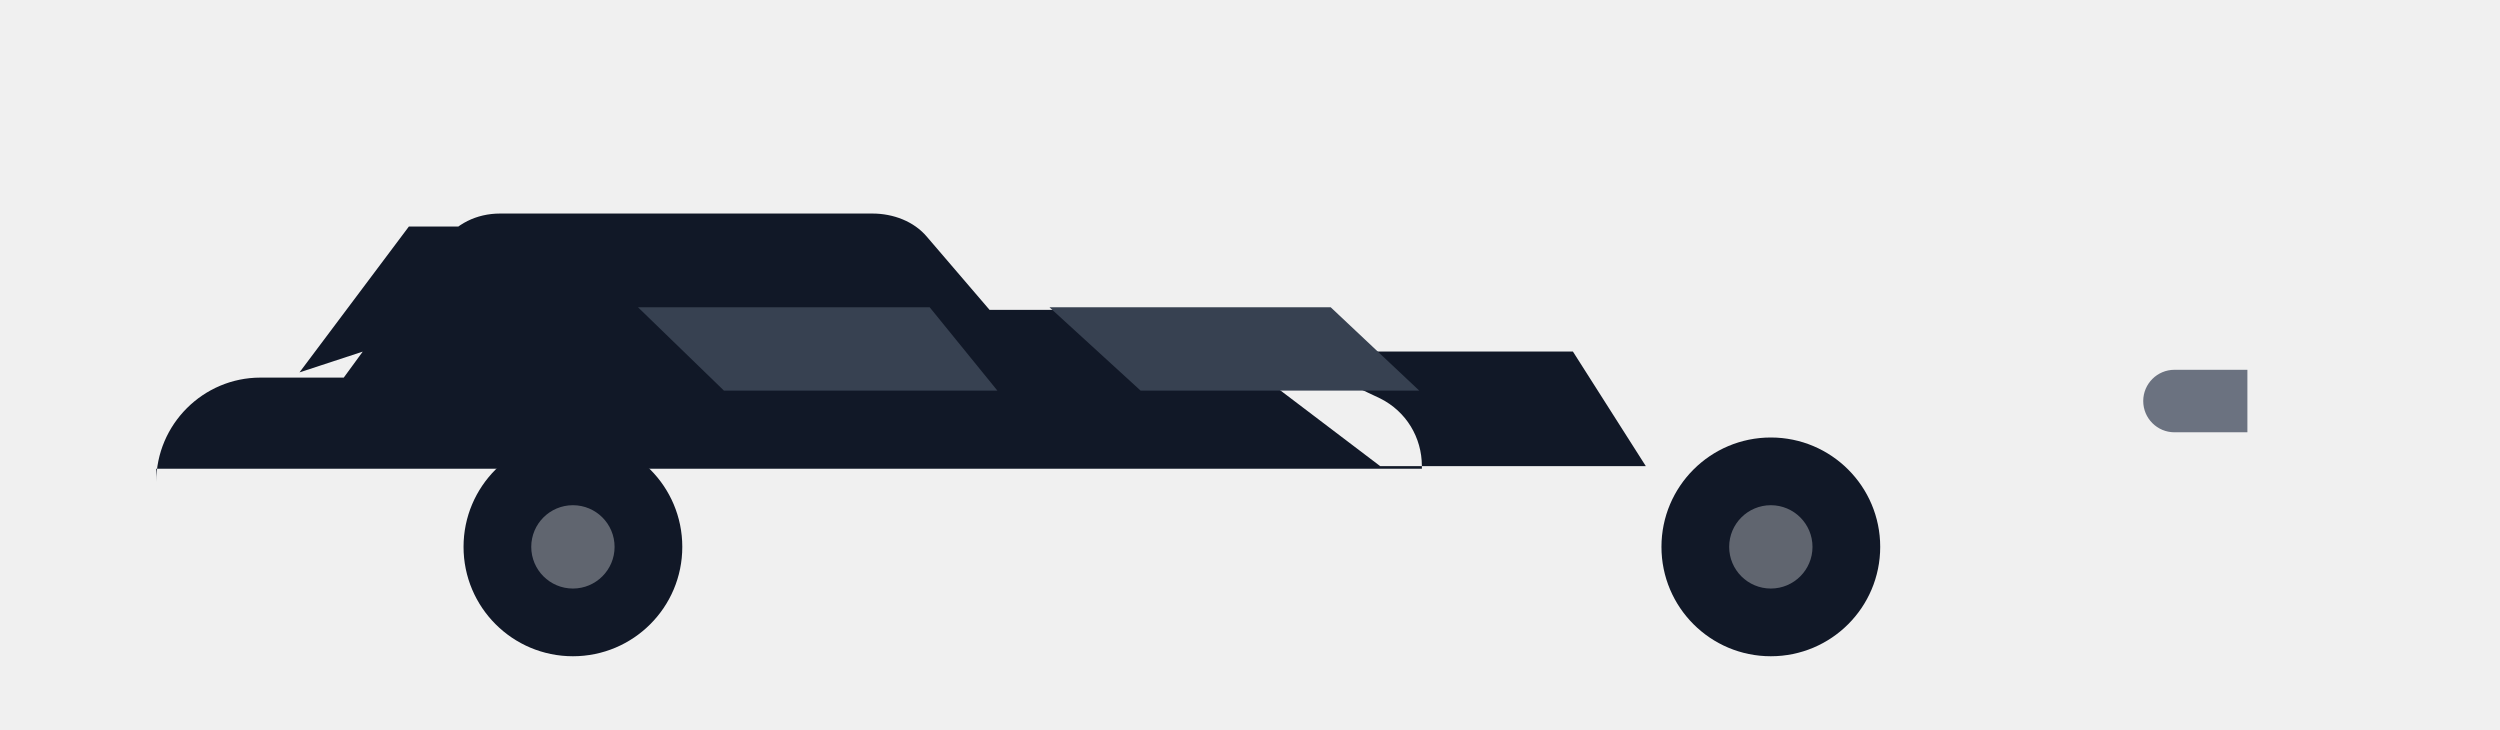
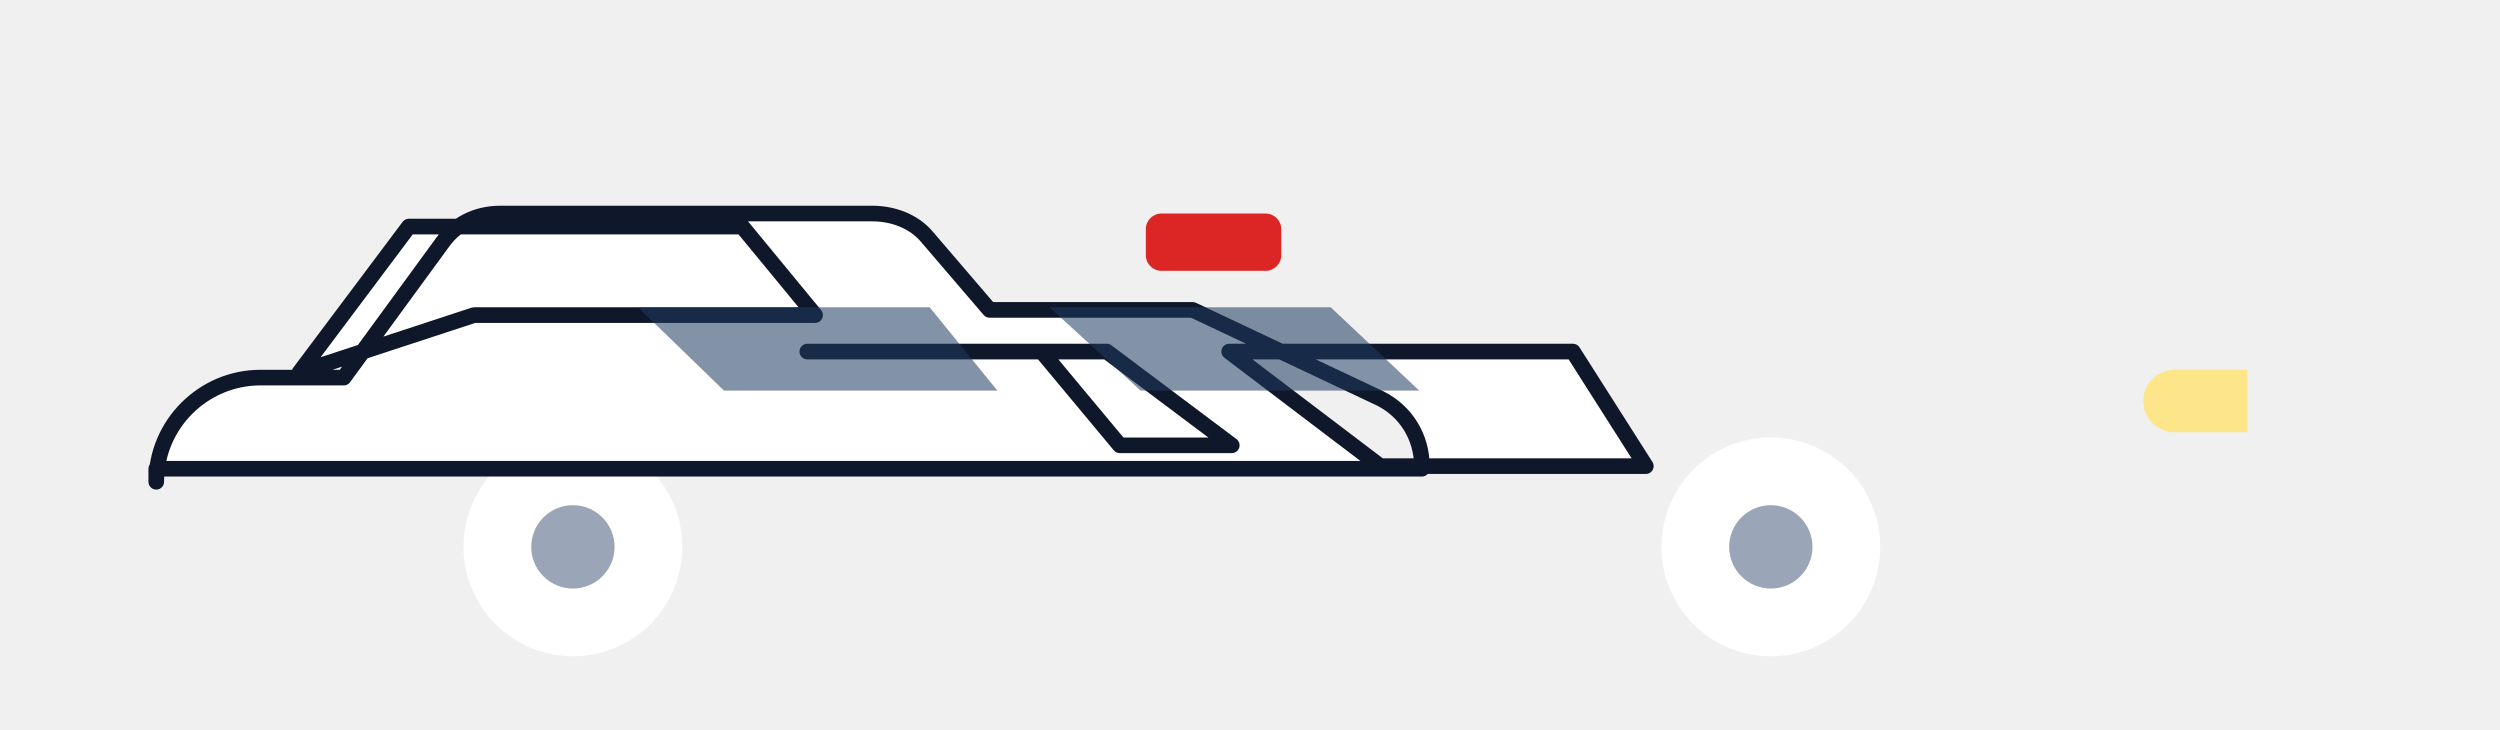
<svg xmlns="http://www.w3.org/2000/svg" viewBox="0 0 96 28" role="img" aria-label="Viatura de escolta">
-   <circle cx="22" cy="21" r="4.2" fill="#111827" />
-   <circle cx="68" cy="21" r="4.2" fill="#111827" />
-   <circle cx="22" cy="21" r="1.6" fill="#f3f4f6" opacity="0.35" />
-   <circle cx="68" cy="21" r="1.6" fill="#f3f4f6" opacity="0.35" />
-   <path fill="#111827" d="M6 18.5c0-2.2 1.8-4 4-4h3.2l3.8-5.2c.5-.7 1.3-1.1 2.2-1.1h14.3c.8 0 1.6.3 2.1.9l2.4 2.8h7.8l7.2 3.4c1 .5 1.6 1.5 1.6 2.6V18H6v.5zm5.5-4.2 4.2-5.6h12.8l2.8 3.4H18.2l-6.7 2.2zm19.5-.8h11.5l4.8 3.6H43l-3-3.6zm16.2 0 5.8 4.4h10.2l-2.8-4.4H47.2z" />
-   <path fill="#374151" d="M24.5 11.8h11.2l2.6 3.2H27.8l-3.3-3.2zm15.8 0h10.8l3.4 3.2H43.8l-3.5-3.2z" />
-   <path fill="#6b7280" d="M83.5 14.2h2.8v2.4h-2.8a1.2 1.2 0 1 1 0-2.4z" />
+   <circle cx="22" cy="21" r="4.2" fill="#ffffff" />
+   <circle cx="68" cy="21" r="4.2" fill="#ffffff" />
+   <circle cx="22" cy="21" r="1.6" fill="#1e3a5f" opacity="0.45" />
+   <circle cx="68" cy="21" r="1.6" fill="#1e3a5f" opacity="0.45" />
+   <path fill="#ffffff" stroke="#0f172a" stroke-width="0.6" stroke-linejoin="round" d="M6 18.5c0-2.2 1.8-4 4-4h3.2l3.8-5.2c.5-.7 1.3-1.1 2.2-1.1h14.3c.8 0 1.6.3 2.1.9l2.4 2.8h7.8l7.2 3.4c1 .5 1.6 1.5 1.6 2.6V18H6v.5zm5.5-4.2 4.2-5.6h12.8l2.8 3.4H18.2l-6.7 2.2zm19.5-.8h11.5l4.8 3.6H43l-3-3.6zm16.2 0 5.8 4.4h10.2l-2.8-4.4H47.2z" />
+   <path fill="#1e3a5f" opacity="0.55" d="M24.5 11.8h11.2l2.6 3.2H27.8l-3.3-3.2zm15.8 0h10.8l3.4 3.2H43.8l-3.5-3.2z" />
+   <rect x="44" y="8.2" width="5.2" height="2.2" rx="0.6" fill="#dc2626" />
+   <path fill="#fde68a" d="M83.5 14.2h2.8v2.4h-2.8a1.2 1.2 0 1 1 0-2.4z" />
</svg>
